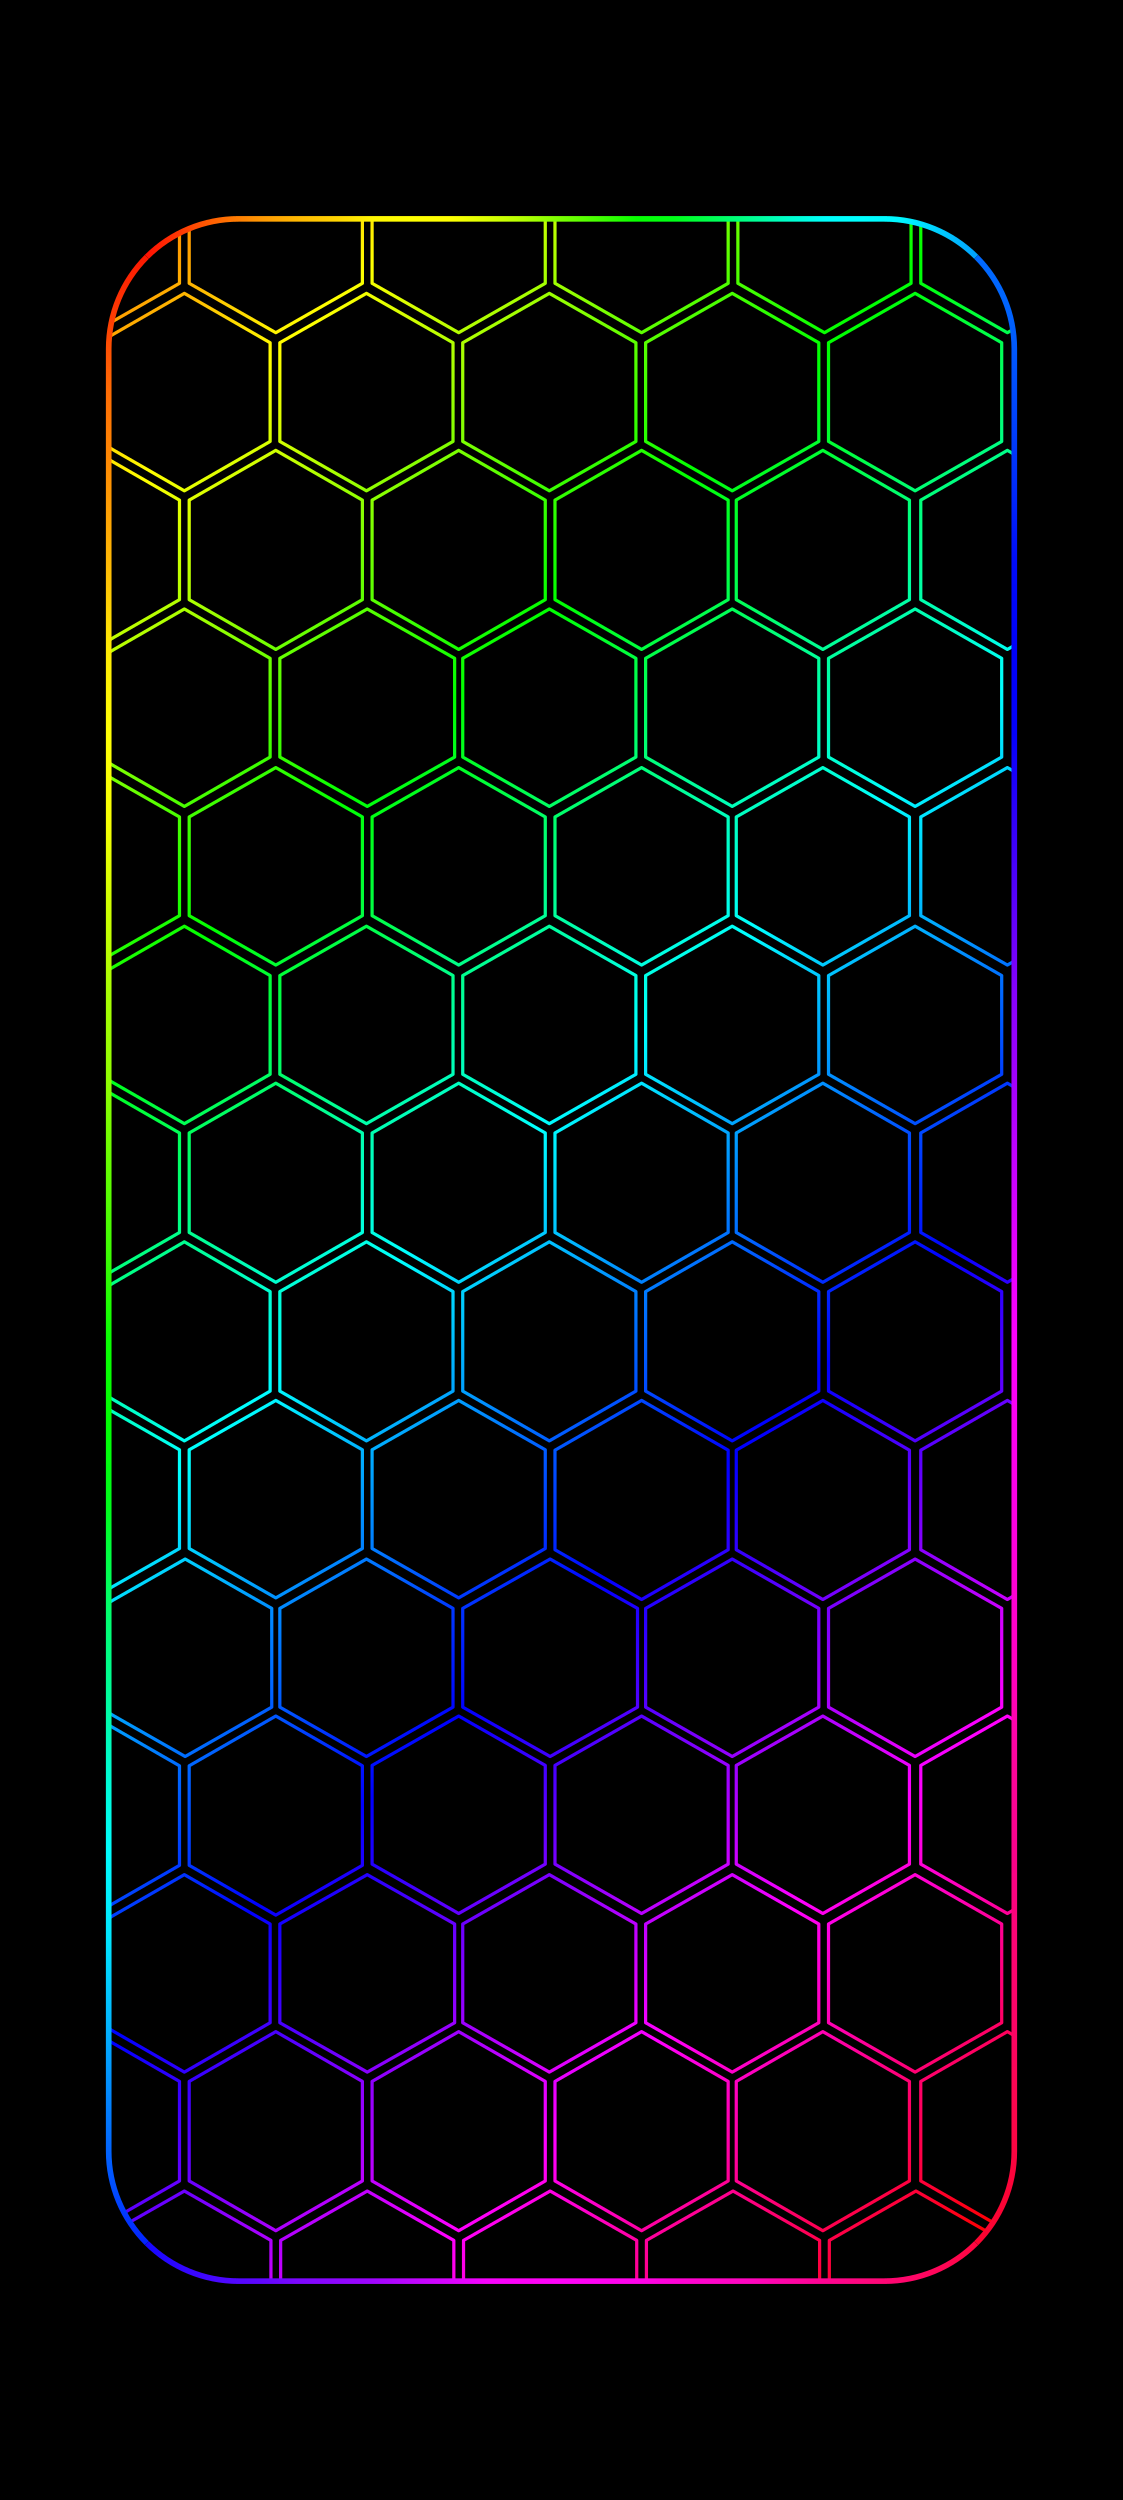
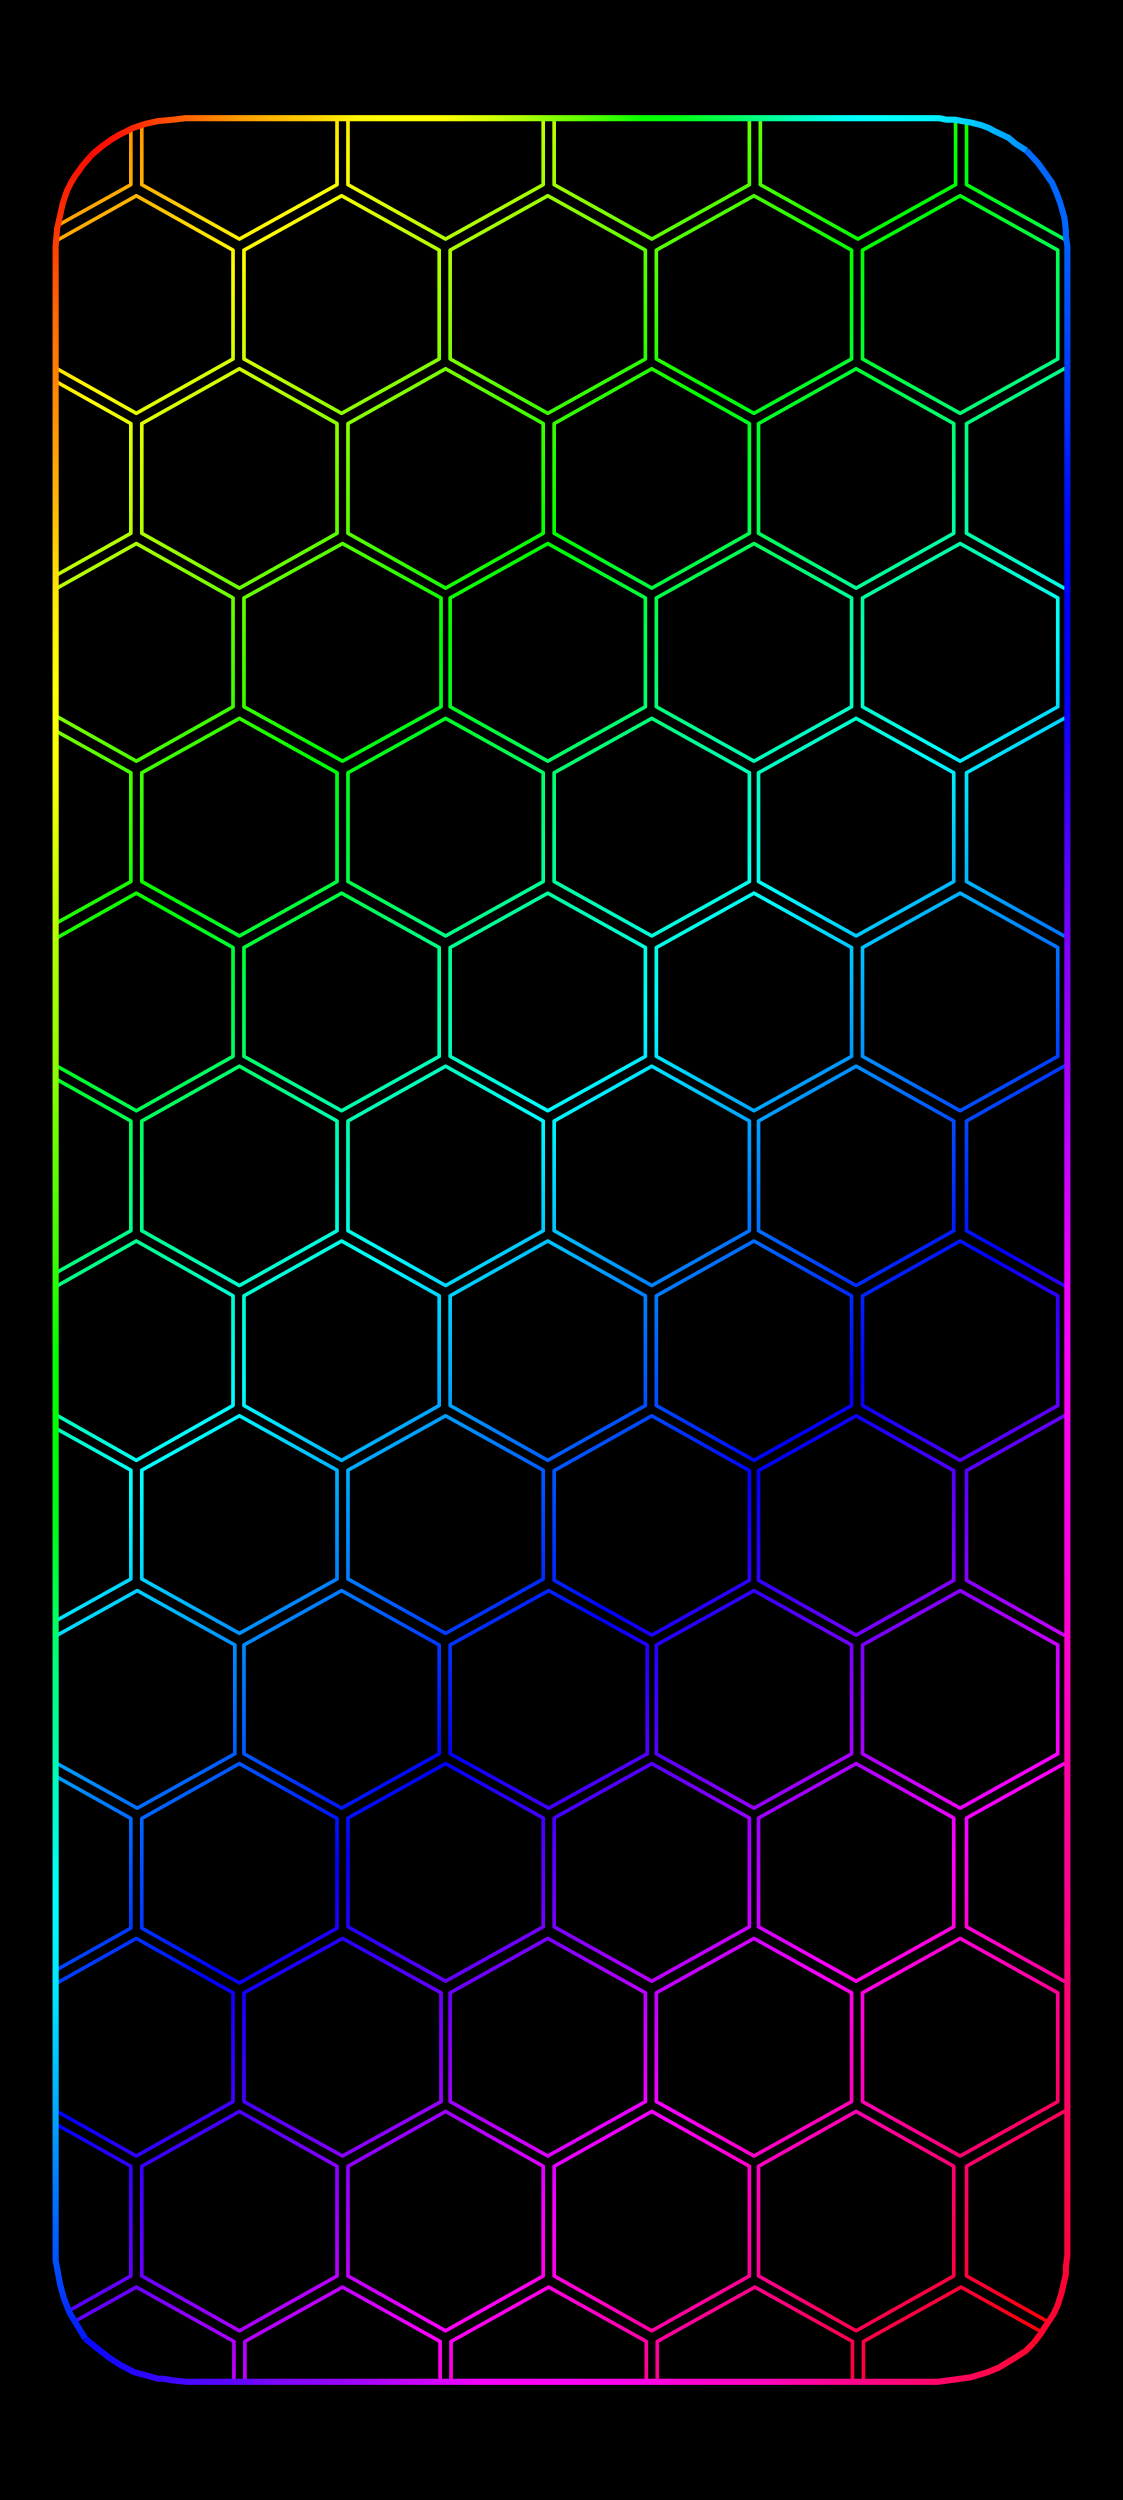
- <svg xmlns="http://www.w3.org/2000/svg" width="1344" height="2992" viewBox="0 0 1344 2992" data-frame-layout="continuous-grid">
+ <svg xmlns="http://www.w3.org/2000/svg" width="1344" height="2992" viewBox="0 0 1344 2992" data-frame-layout="continuous-grid" data-google-display="pixel_9_pro_xl">
  <defs>
    <linearGradient id="rainbow" gradientUnits="userSpaceOnUse" x1="0" y1="0" x2="1219.246" y2="1286.926">
      <stop offset="0" stop-color="#ff0097" />
      <stop offset="0.076" stop-color="#ff0000" />
      <stop offset="0.205" stop-color="#ffff00" />
      <stop offset="0.335" stop-color="#00ff00" />
      <stop offset="0.464" stop-color="#00ffff" />
      <stop offset="0.593" stop-color="#0000ff" />
      <stop offset="0.722" stop-color="#ff00ff" />
      <stop offset="0.851" stop-color="#ff0000" />
      <stop offset="0.98" stop-color="#ffff00" />
      <stop offset="1" stop-color="#d8ff00" />
    </linearGradient>
    <linearGradient id="frame-top" gradientUnits="userSpaceOnUse" x1="26.88" y1="26.88" x2="1317.12" y2="26.88">
      <stop offset="0" stop-color="#ff0804" />
      <stop offset="0.042" stop-color="#ff1103" />
      <stop offset="0.083" stop-color="#ff3e03" />
      <stop offset="0.125" stop-color="#ff6b02" />
      <stop offset="0.167" stop-color="#ff9703" />
      <stop offset="0.208" stop-color="#ffb802" />
      <stop offset="0.25" stop-color="#ffd302" />
      <stop offset="0.292" stop-color="#fff603" />
      <stop offset="0.333" stop-color="#ffff01" />
      <stop offset="0.375" stop-color="#ffff02" />
      <stop offset="0.417" stop-color="#dcff02" />
      <stop offset="0.458" stop-color="#b3ff02" />
      <stop offset="0.5" stop-color="#78ff01" />
      <stop offset="0.542" stop-color="#43ff02" />
      <stop offset="0.583" stop-color="#07ff01" />
      <stop offset="0.625" stop-color="#00ff19" />
      <stop offset="0.667" stop-color="#00ff54" />
      <stop offset="0.708" stop-color="#00ff8e" />
      <stop offset="0.75" stop-color="#00ffcb" />
      <stop offset="0.792" stop-color="#00fffc" />
      <stop offset="0.833" stop-color="#00ffff" />
      <stop offset="0.875" stop-color="#00f6ff" />
      <stop offset="0.917" stop-color="#00cdff" />
      <stop offset="0.958" stop-color="#00a2ff" />
      <stop offset="1" stop-color="#0069ff" />
    </linearGradient>
    <linearGradient id="frame-right" gradientUnits="userSpaceOnUse" x1="1317.12" y1="26.88" x2="1317.12" y2="2965.12">
      <stop offset="0" stop-color="#016afe" />
      <stop offset="0.042" stop-color="#0065fe" />
      <stop offset="0.083" stop-color="#004cfc" />
      <stop offset="0.125" stop-color="#002ffb" />
      <stop offset="0.167" stop-color="#000bfa" />
      <stop offset="0.208" stop-color="#0001fa" />
      <stop offset="0.25" stop-color="#0401fb" />
      <stop offset="0.292" stop-color="#3101f8" />
      <stop offset="0.333" stop-color="#5b02fb" />
      <stop offset="0.375" stop-color="#8702fc" />
      <stop offset="0.417" stop-color="#a301fd" />
      <stop offset="0.458" stop-color="#c502ff" />
      <stop offset="0.5" stop-color="#e501fd" />
      <stop offset="0.542" stop-color="#fb02fc" />
      <stop offset="0.583" stop-color="#fb02f1" />
      <stop offset="0.625" stop-color="#fb02e4" />
      <stop offset="0.667" stop-color="#fd02d2" />
      <stop offset="0.708" stop-color="#ff02be" />
      <stop offset="0.75" stop-color="#fc059c" />
      <stop offset="0.792" stop-color="#fa028b" />
      <stop offset="0.833" stop-color="#fc0475" />
      <stop offset="0.875" stop-color="#fc0466" />
      <stop offset="0.917" stop-color="#fc054c" />
      <stop offset="0.958" stop-color="#fb0436" />
      <stop offset="1" stop-color="#fc052c" />
    </linearGradient>
    <linearGradient id="frame-bottom" gradientUnits="userSpaceOnUse" x1="26.88" y1="2965.12" x2="1317.12" y2="2965.12">
      <stop offset="0" stop-color="#0108fe" />
      <stop offset="0.042" stop-color="#1507ff" />
      <stop offset="0.083" stop-color="#3206ff" />
      <stop offset="0.125" stop-color="#4b07ff" />
      <stop offset="0.167" stop-color="#5e06ff" />
      <stop offset="0.208" stop-color="#7c07ff" />
      <stop offset="0.25" stop-color="#8d06ff" />
      <stop offset="0.292" stop-color="#a005ff" />
      <stop offset="0.333" stop-color="#bd06ff" />
      <stop offset="0.375" stop-color="#d804ff" />
      <stop offset="0.417" stop-color="#f703fd" />
      <stop offset="0.458" stop-color="#fd02f7" />
      <stop offset="0.5" stop-color="#ff04f8" />
      <stop offset="0.542" stop-color="#ff03f2" />
      <stop offset="0.583" stop-color="#ff04ea" />
      <stop offset="0.625" stop-color="#ff03d6" />
      <stop offset="0.667" stop-color="#ff05c9" />
      <stop offset="0.708" stop-color="#ff06bf" />
      <stop offset="0.75" stop-color="#ff05a5" />
      <stop offset="0.792" stop-color="#ff0491" />
      <stop offset="0.833" stop-color="#ff077e" />
      <stop offset="0.875" stop-color="#ff066e" />
      <stop offset="0.917" stop-color="#ff0658" />
      <stop offset="0.958" stop-color="#ff0640" />
      <stop offset="1" stop-color="#ff0423" />
    </linearGradient>
    <linearGradient id="frame-left" gradientUnits="userSpaceOnUse" x1="26.88" y1="26.88" x2="26.88" y2="2965.12">
      <stop offset="0" stop-color="#fa0300" />
      <stop offset="0.042" stop-color="#fd3503" />
      <stop offset="0.083" stop-color="#ff6b04" />
      <stop offset="0.125" stop-color="#ff9003" />
      <stop offset="0.167" stop-color="#ffb905" />
      <stop offset="0.208" stop-color="#ffea05" />
      <stop offset="0.25" stop-color="#ffff06" />
      <stop offset="0.292" stop-color="#f6ff05" />
      <stop offset="0.333" stop-color="#cfff02" />
      <stop offset="0.375" stop-color="#a8fe04" />
      <stop offset="0.417" stop-color="#91fd02" />
      <stop offset="0.458" stop-color="#66fd01" />
      <stop offset="0.5" stop-color="#3ffc03" />
      <stop offset="0.542" stop-color="#0afd02" />
      <stop offset="0.583" stop-color="#01fd02" />
      <stop offset="0.625" stop-color="#00fc1b" />
      <stop offset="0.667" stop-color="#01ff63" />
      <stop offset="0.708" stop-color="#00fd91" />
      <stop offset="0.75" stop-color="#00fccd" />
      <stop offset="0.792" stop-color="#01fcfe" />
      <stop offset="0.833" stop-color="#01e6ff" />
      <stop offset="0.875" stop-color="#02b6ff" />
      <stop offset="0.917" stop-color="#027efe" />
      <stop offset="0.958" stop-color="#0149ff" />
      <stop offset="1" stop-color="#0406fd" />
    </linearGradient>
    <clipPath id="rgb-frame-clip">
-       <rect x="26.88" y="26.88" width="1290.24" height="2938.24" rx="185" />
+       <path d="M6.032,2826.428 6.032,174.351 7.892,152.01 15.393,118.314 20.906,101.795 26.351,90.906 31.81,81.814 37.372,74.414 41.197,68.688 52.286,55.755 55.757,52.293 66.868,43.048 79.889,33.739 89.052,28.253 107.614,18.977 124.11,13.474 140.729,9.799 161.348,7.92 176.476,6.032 1169.366,6.032 1178.369,7.912 1190.366,7.945 1199.051,9.784 1210.777,11.652 1225.171,15.324 1234.466,18.879 1241.393,22.65 1260.69,31.893 1269.758,39.527 1284.107,48.672 1299.323,65.049 1310.076,80.005 1317.727,90.983 1323.416,103.689 1328.265,116.686 1334.065,136.983 1335.968,153.448 1335.985,161.146 1337.968,174.548 1337.968,2819.6 1336.021,2834.203 1335.968,2844.313 1330.174,2869.42 1325.359,2884.827 1319.72,2897.045 1309.981,2911.654 1303.055,2922.535 1293.458,2935.012 1283.193,2945.276 1269.8,2953.886 1247.293,2967.586 1232.998,2973.304 1210.688,2980.094 1167.6,2985.968 178.413,2985.968 159.73,2984.022 147.919,2981.99 140.654,2981.968 124.175,2977.205 109.388,2973.337 91.123,2963.789 76.265,2954.091 57.385,2939.294 44.847,2929.002 24.563,2895.295 17.216,2877.07 11.638,2856.684 9.753,2845.866Z" />
    </clipPath>
  </defs>
  <rect width="1344" height="2992" fill="#000" />
-   <g id="android-wallpaper-inset" transform="translate(107.52 239.36) scale(0.84)">
+   <g id="android-wallpaper-inset" transform="translate(61.091 136) scale(0.9090909)">
    <g clip-path="url(#rgb-frame-clip)">
-       <g transform="translate(50 50) scale(2.306 2.306) translate(-357.295 -0)">
-         <path d="M337.5,-61.704L391,-31.204L391,29.796L337.5,60.296L284,29.796L284,-31.204ZM450.5,-61.704L504,-31.204L504,29.796L450.5,60.296L397,29.796L397,-31.204ZM563.5,-61.704L617,-31.204L617,29.796L563.5,60.296L510,29.796L510,-31.204ZM676.5,-61.704L730,-31.204L730,29.796L676.5,60.296L623,29.796L623,-31.204ZM789.5,-61.704L843,-31.204L843,29.796L789.5,60.296L736,29.796L736,-31.204ZM902.5,-61.704L956,-31.204L956,29.796L902.5,60.296L849,29.796L849,-31.204ZM394,36L447,66.5L447,127.5L394,158L341,127.5L341,66.5ZM506.5,36L560,66.5L560,127.5L506.5,158L453,127.5L453,66.5ZM619.5,36L673,66.5L673,127.5L619.5,158L566,127.5L566,66.5ZM732.5,36L786,66.5L786,127.5L732.5,158L679,127.5L679,66.5ZM845.5,36L899,66.5L899,127.5L845.5,158L792,127.5L792,66.5ZM337.5,133L391,163.75L391,225.25L337.5,256L284,225.25L284,163.75ZM450.5,133L504,163.75L504,225.25L450.5,256L397,225.25L397,163.75ZM563.5,133L617,163.75L617,225.25L563.5,256L510,225.25L510,163.75ZM676.5,133L730,163.75L730,225.25L676.5,256L623,225.25L623,163.75ZM788.5,133L842,163.75L842,225.25L788.5,256L735,225.25L735,163.75ZM902.5,133L956,163.75L956,225.25L902.5,256L849,225.25L849,163.75ZM394,231L447,261.5L447,322.5L394,353L341,322.5L341,261.5ZM507,231L561,261.5L561,322.5L507,353L453,322.5L453,261.5ZM619.5,231L673,261.5L673,322.5L619.5,353L566,322.5L566,261.5ZM732.5,231L786,261.5L786,322.5L732.5,353L679,322.5L679,261.5ZM845.5,231L899,261.5L899,322.5L845.5,353L792,322.5L792,261.5ZM337.5,329L391,359.5L391,420.5L337.5,451L284,420.5L284,359.5ZM450.5,329L504,359.5L504,420.5L450.5,451L397,420.5L397,359.5ZM563.5,329L617,359.5L617,420.5L563.5,451L510,420.5L510,359.5ZM676.5,329L730,359.5L730,420.5L676.5,451L623,420.5L623,359.5ZM788.5,329L842,359.5L842,420.5L788.5,451L735,420.5L735,359.5ZM902.5,329L956,359.5L956,420.5L902.5,451L849,420.5L849,359.5ZM394,427L447,457.5L447,518.5L394,549L341,518.5L341,457.5ZM506.5,427L560,457.5L560,518.5L506.5,549L453,518.5L453,457.5ZM619.5,427L673,457.5L673,518.5L619.5,549L566,518.5L566,457.5ZM732.5,427L786,457.5L786,518.5L732.5,549L679,518.5L679,457.5ZM845.5,427L899,457.5L899,518.5L845.5,549L792,518.5L792,457.5ZM337.5,524L391,554.75L391,616.25L337.5,647L284,616.25L284,554.75ZM450.5,524L504,554.75L504,616.25L450.5,647L397,616.25L397,554.75ZM563.5,524L617,554.75L617,616.25L563.5,647L510,616.25L510,554.75ZM676.5,524L730,554.75L730,616.25L676.5,647L623,616.25L623,554.75ZM788.5,524L842,554.75L842,616.25L788.5,647L735,616.25L735,554.75ZM902.5,524L956,554.75L956,616.25L902.5,647L849,616.25L849,554.75ZM394,622L447,652.75L447,714.25L394,745L341,714.25L341,652.75ZM506.5,622L560,652.75L560,714.25L506.5,745L453,714.25L453,652.75ZM619.5,622L673,652.75L673,714.25L619.5,745L566,714.25L566,652.75ZM732.5,622L786,652.75L786,714.25L732.5,745L679,714.25L679,652.75ZM845.5,622L899,652.75L899,714.25L845.5,745L792,714.25L792,652.75ZM337.5,720L391,750.5L391,811.5L337.5,842L284,811.5L284,750.5ZM450.5,720L504,750.5L504,811.5L450.5,842L397,811.5L397,750.5ZM563.5,720L617,750.5L617,811.5L563.5,842L510,811.5L510,750.5ZM676.5,720L730,750.75L730,812.25L676.5,843L623,812.25L623,750.75ZM788.5,720L842,750.75L842,812.25L788.5,843L735,812.25L735,750.75ZM902.5,720L956,750.75L956,812.25L902.5,843L849,812.25L849,750.75ZM394.5,818L448,848.5L448,909.5L394.5,940L341,909.5L341,848.5ZM506.5,818L560,848.5L560,909.5L506.5,940L453,909.5L453,848.5ZM620,818L674,848.5L674,909.5L620,940L566,909.5L566,848.5ZM732.5,818L786,848.5L786,909.5L732.5,940L679,909.5L679,848.5ZM845.5,818L899,848.5L899,909.5L845.5,940L792,909.5L792,848.5ZM337.5,915L391,945.75L391,1007.25L337.5,1038L284,1007.25L284,945.75ZM450.5,915L504,945.75L504,1007.25L450.5,1038L397,1007.25L397,945.75ZM563.5,915L617,945.5L617,1006.5L563.5,1037L510,1006.5L510,945.5ZM676.5,915L730,945.5L730,1006.5L676.5,1037L623,1006.5L623,945.5ZM788.5,915L842,945.5L842,1006.5L788.5,1037L735,1006.5L735,945.5ZM902.5,915L956,945.5L956,1006.5L902.5,1037L849,1006.5L849,945.5ZM394,1013L447,1043.5L447,1104.5L394,1135L341,1104.5L341,1043.5ZM507,1013L561,1043.5L561,1104.5L507,1135L453,1104.5L453,1043.5ZM619.5,1013L673,1043.5L673,1104.5L619.5,1135L566,1104.5L566,1043.5ZM732.5,1013L786,1043.5L786,1104.5L732.5,1135L679,1104.5L679,1043.5ZM845.5,1013L899,1043.5L899,1104.5L845.5,1135L792,1104.5L792,1043.5ZM337.5,1110L391,1140.75L391,1202.25L337.5,1233L284,1202.25L284,1140.75ZM450.5,1110L504,1140.75L504,1202.25L450.5,1233L397,1202.25L397,1140.75ZM563.5,1110L617,1140.75L617,1202.25L563.5,1233L510,1202.25L510,1140.75ZM676.5,1110L730,1140.75L730,1202.25L676.5,1233L623,1202.25L623,1140.75ZM788.5,1110L842,1140.75L842,1202.25L788.5,1233L735,1202.25L735,1140.75ZM902.5,1110L956,1140.75L956,1202.25L902.5,1233L849,1202.25L849,1140.75ZM394,1208.476L447.5,1238.976L447.5,1299.976L394,1330.476L340.5,1299.976L340.5,1238.976ZM507,1208.476L560.5,1238.976L560.5,1299.976L507,1330.476L453.5,1299.976L453.5,1238.976ZM620,1208.476L673.5,1238.976L673.5,1299.976L620,1330.476L566.5,1299.976L566.5,1238.976ZM733,1208.476L786.5,1238.976L786.5,1299.976L733,1330.476L679.5,1299.976L679.5,1238.976ZM846,1208.476L899.5,1238.976L899.5,1299.976L846,1330.476L792.5,1299.976L792.5,1238.976Z" fill="none" stroke="url(#rainbow)" stroke-width="2" stroke-linejoin="round" />
+       <g transform="scale(1.041667 1.018297) translate(-26.88 -26.88)">
+         <g transform="translate(50 50) scale(2.306 2.306) translate(-357.295 -0)">
+           <path d="M337.5,-61.704L391,-31.204L391,29.796L337.5,60.296L284,29.796L284,-31.204ZM450.5,-61.704L504,-31.204L504,29.796L450.5,60.296L397,29.796L397,-31.204ZM563.5,-61.704L617,-31.204L617,29.796L563.5,60.296L510,29.796L510,-31.204ZM676.5,-61.704L730,-31.204L730,29.796L676.5,60.296L623,29.796L623,-31.204ZM789.5,-61.704L843,-31.204L843,29.796L789.5,60.296L736,29.796L736,-31.204ZM902.5,-61.704L956,-31.204L956,29.796L902.5,60.296L849,29.796L849,-31.204ZM394,36L447,66.5L447,127.5L394,158L341,127.5L341,66.5ZM506.5,36L560,66.5L560,127.5L506.5,158L453,127.5L453,66.5ZM619.5,36L673,66.5L673,127.5L619.5,158L566,127.5L566,66.5ZM732.5,36L786,66.5L786,127.5L732.5,158L679,127.5L679,66.5ZM845.5,36L899,66.5L899,127.5L845.5,158L792,127.5L792,66.5ZM337.5,133L391,163.75L391,225.25L337.5,256L284,225.25L284,163.75ZM450.5,133L504,163.75L504,225.25L450.5,256L397,225.25L397,163.75ZM563.5,133L617,163.75L617,225.25L563.5,256L510,225.25L510,163.75ZM676.5,133L730,163.75L730,225.25L676.5,256L623,225.25L623,163.75ZM788.5,133L842,163.75L842,225.25L788.5,256L735,225.25L735,163.75ZM902.5,133L956,163.75L956,225.25L902.5,256L849,225.25L849,163.75ZM394,231L447,261.5L447,322.5L394,353L341,322.5L341,261.5ZM507,231L561,261.5L561,322.5L507,353L453,322.5L453,261.5ZM619.5,231L673,261.5L673,322.5L619.5,353L566,322.5L566,261.5ZM732.5,231L786,261.5L786,322.5L732.5,353L679,322.5L679,261.5ZM845.5,231L899,261.5L899,322.5L845.5,353L792,322.5L792,261.5ZM337.5,329L391,359.5L391,420.5L337.5,451L284,420.5L284,359.5ZM450.5,329L504,359.5L504,420.5L450.5,451L397,420.5L397,359.5ZM563.5,329L617,359.5L617,420.5L563.5,451L510,420.5L510,359.5ZM676.5,329L730,359.5L730,420.5L676.5,451L623,420.5L623,359.5ZM788.5,329L842,359.5L842,420.5L788.5,451L735,420.5L735,359.5ZM902.5,329L956,359.5L956,420.5L902.5,451L849,420.5L849,359.5ZM394,427L447,457.5L447,518.5L394,549L341,518.5L341,457.5ZM506.5,427L560,457.5L560,518.5L506.5,549L453,518.5L453,457.5ZM619.5,427L673,457.5L673,518.5L619.5,549L566,518.5L566,457.5ZM732.5,427L786,457.5L786,518.5L732.5,549L679,518.5L679,457.5ZM845.5,427L899,457.5L899,518.5L845.5,549L792,518.5L792,457.5ZM337.5,524L391,554.75L391,616.25L337.5,647L284,616.25L284,554.75ZM450.5,524L504,554.75L504,616.25L450.5,647L397,616.25L397,554.75ZM563.5,524L617,554.75L617,616.25L563.5,647L510,616.25L510,554.75ZM676.5,524L730,554.75L730,616.25L676.5,647L623,616.25L623,554.75ZM788.5,524L842,554.75L842,616.25L788.5,647L735,616.25L735,554.75ZM902.5,524L956,554.75L956,616.25L902.5,647L849,616.25L849,554.75ZM394,622L447,652.75L447,714.25L394,745L341,714.25L341,652.75ZM506.5,622L560,652.75L560,714.25L506.5,745L453,714.25L453,652.75ZM619.5,622L673,652.75L673,714.25L619.5,745L566,714.25L566,652.75ZM732.5,622L786,652.75L786,714.25L732.5,745L679,714.25L679,652.75ZM845.5,622L899,652.75L899,714.25L845.5,745L792,714.25L792,652.75ZM337.5,720L391,750.5L391,811.5L337.5,842L284,811.5L284,750.5ZM450.5,720L504,750.5L504,811.5L450.5,842L397,811.5L397,750.5ZM563.5,720L617,750.5L617,811.5L563.5,842L510,811.5L510,750.5ZM676.5,720L730,750.75L730,812.25L676.5,843L623,812.25L623,750.75ZM788.5,720L842,750.75L842,812.25L788.5,843L735,812.25L735,750.75ZM902.5,720L956,750.75L956,812.25L902.5,843L849,812.25L849,750.75ZM394.5,818L448,848.5L448,909.5L394.5,940L341,909.5L341,848.5ZM506.5,818L560,848.5L560,909.5L506.5,940L453,909.5L453,848.5ZM620,818L674,848.5L674,909.5L620,940L566,909.5L566,848.5ZM732.5,818L786,848.5L786,909.5L732.5,940L679,909.5L679,848.5ZM845.5,818L899,848.5L899,909.5L845.5,940L792,909.5L792,848.5ZM337.5,915L391,945.75L391,1007.25L337.5,1038L284,1007.25L284,945.75ZM450.5,915L504,945.75L504,1007.25L450.5,1038L397,1007.25L397,945.75ZM563.5,915L617,945.5L617,1006.5L563.5,1037L510,1006.5L510,945.5ZM676.5,915L730,945.5L730,1006.5L676.5,1037L623,1006.5L623,945.5ZM788.5,915L842,945.5L842,1006.5L788.5,1037L735,1006.5L735,945.5ZM902.5,915L956,945.5L956,1006.5L902.5,1037L849,1006.5L849,945.5ZM394,1013L447,1043.5L447,1104.5L394,1135L341,1104.5L341,1043.5ZM507,1013L561,1043.5L561,1104.5L507,1135L453,1104.5L453,1043.5ZM619.5,1013L673,1043.5L673,1104.5L619.5,1135L566,1104.5L566,1043.5ZM732.5,1013L786,1043.5L786,1104.5L732.5,1135L679,1104.5L679,1043.5ZM845.5,1013L899,1043.5L899,1104.5L845.5,1135L792,1104.5L792,1043.5ZM337.5,1110L391,1140.75L391,1202.25L337.5,1233L284,1202.25L284,1140.75ZM450.5,1110L504,1140.75L504,1202.25L450.5,1233L397,1202.25L397,1140.75ZM563.5,1110L617,1140.75L617,1202.25L563.5,1233L510,1202.25L510,1140.75ZM676.5,1110L730,1140.75L730,1202.25L676.5,1233L623,1202.25L623,1140.75ZM788.5,1110L842,1140.75L842,1202.25L788.5,1233L735,1202.25L735,1140.75ZM902.5,1110L956,1140.75L956,1202.25L902.5,1233L849,1202.25L849,1140.75ZM394,1208.476L447.5,1238.976L447.5,1299.976L394,1330.476L340.5,1299.976L340.5,1238.976ZM507,1208.476L560.5,1238.976L560.5,1299.976L507,1330.476L453.5,1299.976L453.5,1238.976ZM620,1208.476L673.5,1238.976L673.5,1299.976L620,1330.476L566.5,1299.976L566.5,1238.976ZM733,1208.476L786.5,1238.976L786.5,1299.976L733,1330.476L679.5,1299.976L679.5,1238.976ZM846,1208.476L899.5,1238.976L899.5,1299.976L846,1330.476L792.5,1299.976L792.5,1238.976Z" fill="none" stroke="url(#rainbow)" stroke-width="2" stroke-linejoin="round" />
+         </g>
      </g>
    </g>
-     <path d="M81.065,81.065A185,185 0 0 1 211.88,26.88L1132.12,26.88A185,185 0 0 1 1262.935,81.065" fill="none" stroke="url(#frame-top)" stroke-width="8.064" stroke-linecap="butt" />
-     <path d="M1262.935,81.065A185,185 0 0 1 1317.12,211.88L1317.12,2780.12A185,185 0 0 1 1262.935,2910.935" fill="none" stroke="url(#frame-right)" stroke-width="8.064" stroke-linecap="butt" />
-     <path d="M1262.935,2910.935A185,185 0 0 1 1132.12,2965.12L211.88,2965.12A185,185 0 0 1 81.065,2910.935" fill="none" stroke="url(#frame-bottom)" stroke-width="8.064" stroke-linecap="butt" />
-     <path d="M81.065,2910.935A185,185 0 0 1 26.88,2780.12L26.88,211.88A185,185 0 0 1 81.065,81.065" fill="none" stroke="url(#frame-left)" stroke-width="8.064" stroke-linecap="butt" />
+     <path d="M52.286,55.755 55.757,52.293 66.868,43.048 79.889,33.739 89.052,28.253 107.614,18.977 124.11,13.474 140.729,9.799 161.348,7.92 176.476,6.032 1169.366,6.032 1178.369,7.912 1190.366,7.945 1199.051,9.784 1210.777,11.652 1225.171,15.324 1234.466,18.879 1241.393,22.65 1260.69,31.893 1269.758,39.527 1284.107,48.672" fill="none" stroke="url(#frame-top)" stroke-width="8.064" stroke-linecap="butt" stroke-linejoin="round" />
+     <path d="M1284.107,48.672 1299.323,65.049 1310.076,80.005 1317.727,90.983 1323.416,103.689 1328.265,116.686 1334.065,136.983 1335.968,153.448 1335.985,161.146 1337.968,174.548 1337.968,2819.6 1336.021,2834.203 1335.968,2844.313 1330.174,2869.42 1325.359,2884.827 1319.72,2897.045 1309.981,2911.654 1303.055,2922.535 1293.458,2935.012" fill="none" stroke="url(#frame-right)" stroke-width="8.064" stroke-linecap="butt" stroke-linejoin="round" />
+     <path d="M1293.458,2935.012 1283.193,2945.276 1269.8,2953.886 1247.293,2967.586 1232.998,2973.304 1210.688,2980.094 1167.6,2985.968 178.413,2985.968 159.73,2984.022 147.919,2981.99 140.654,2981.968 124.175,2977.205 109.388,2973.337 91.123,2963.789 76.265,2954.091 57.385,2939.294 44.847,2929.002" fill="none" stroke="url(#frame-bottom)" stroke-width="8.064" stroke-linecap="butt" stroke-linejoin="round" />
+     <path d="M44.847,2929.002 24.563,2895.295 17.216,2877.07 11.638,2856.684 9.753,2845.866 6.032,2826.428 6.032,174.351 7.892,152.01 15.393,118.314 20.906,101.795 26.351,90.906 31.81,81.814 37.372,74.414 41.197,68.688 52.286,55.755" fill="none" stroke="url(#frame-left)" stroke-width="8.064" stroke-linecap="butt" stroke-linejoin="round" />
  </g>
</svg>
